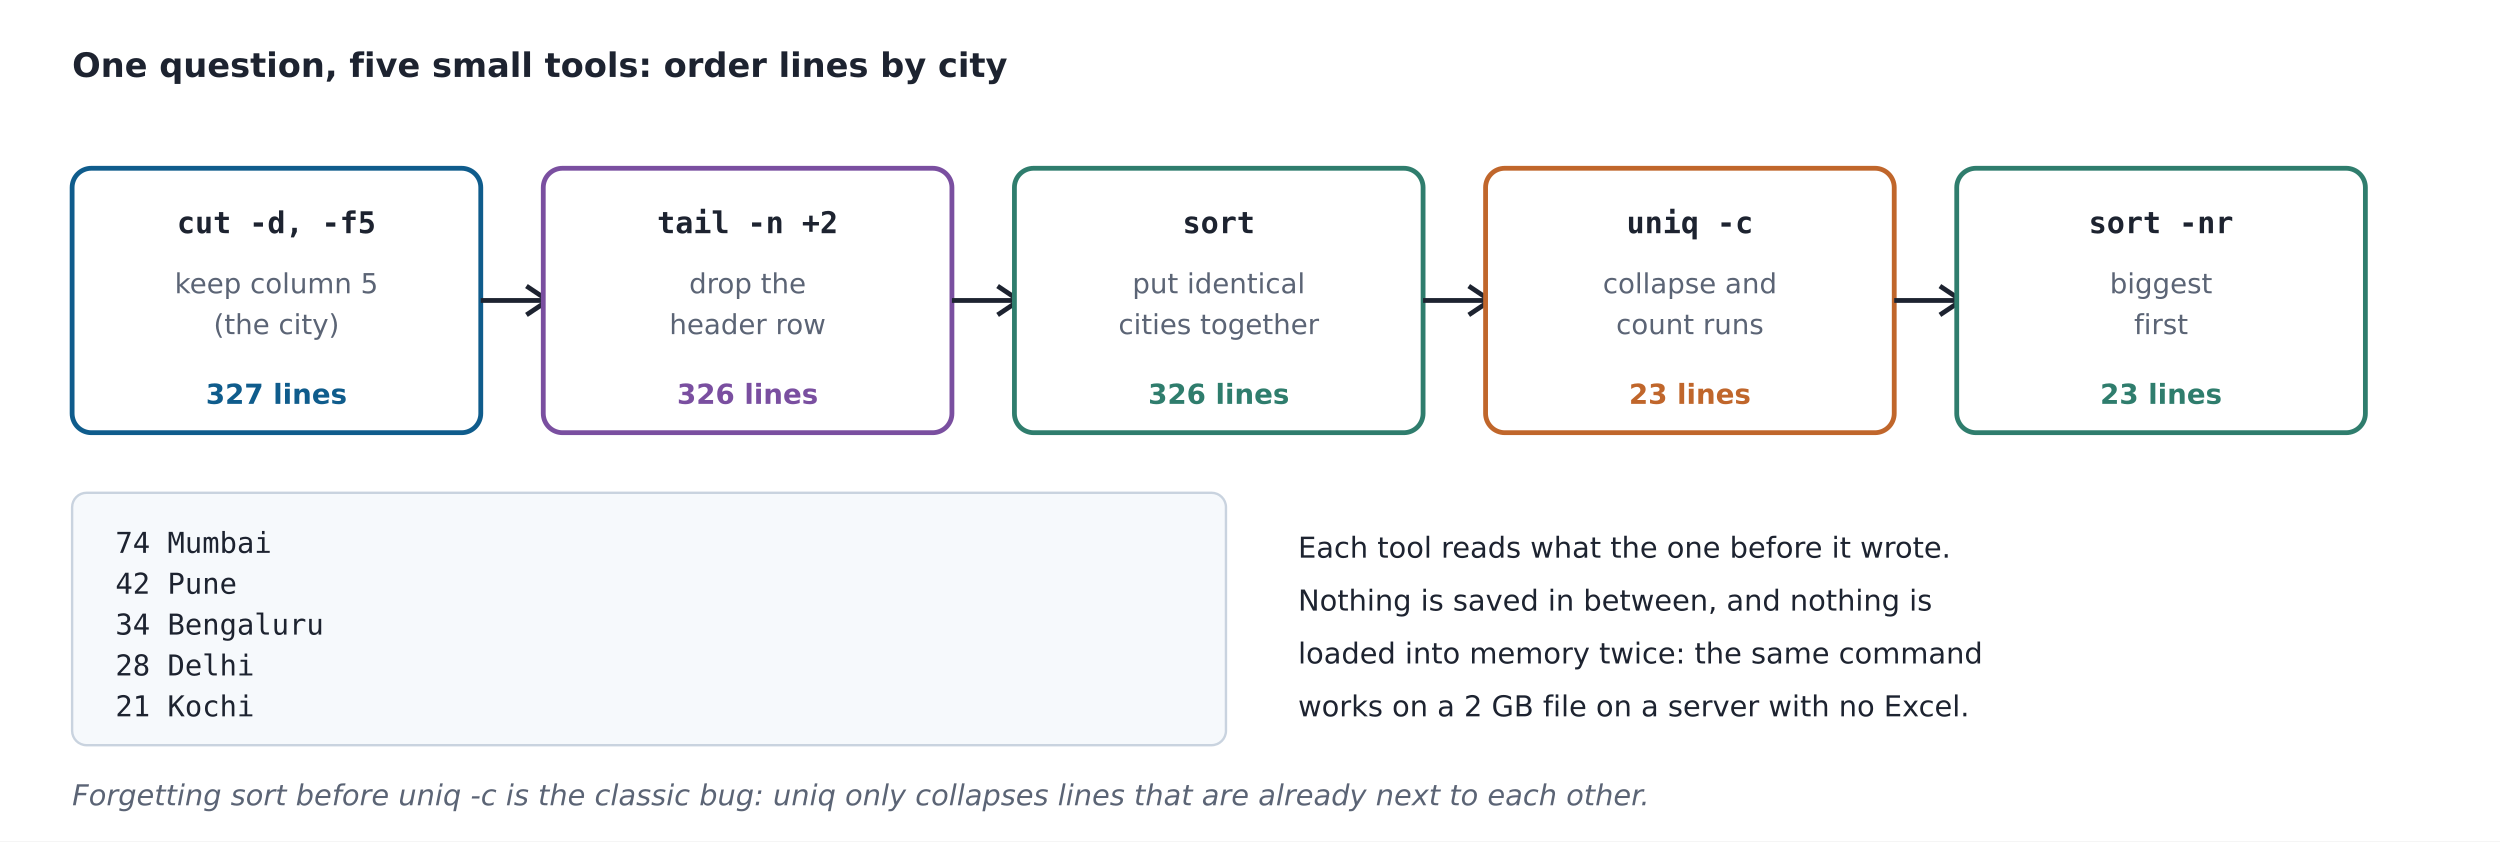
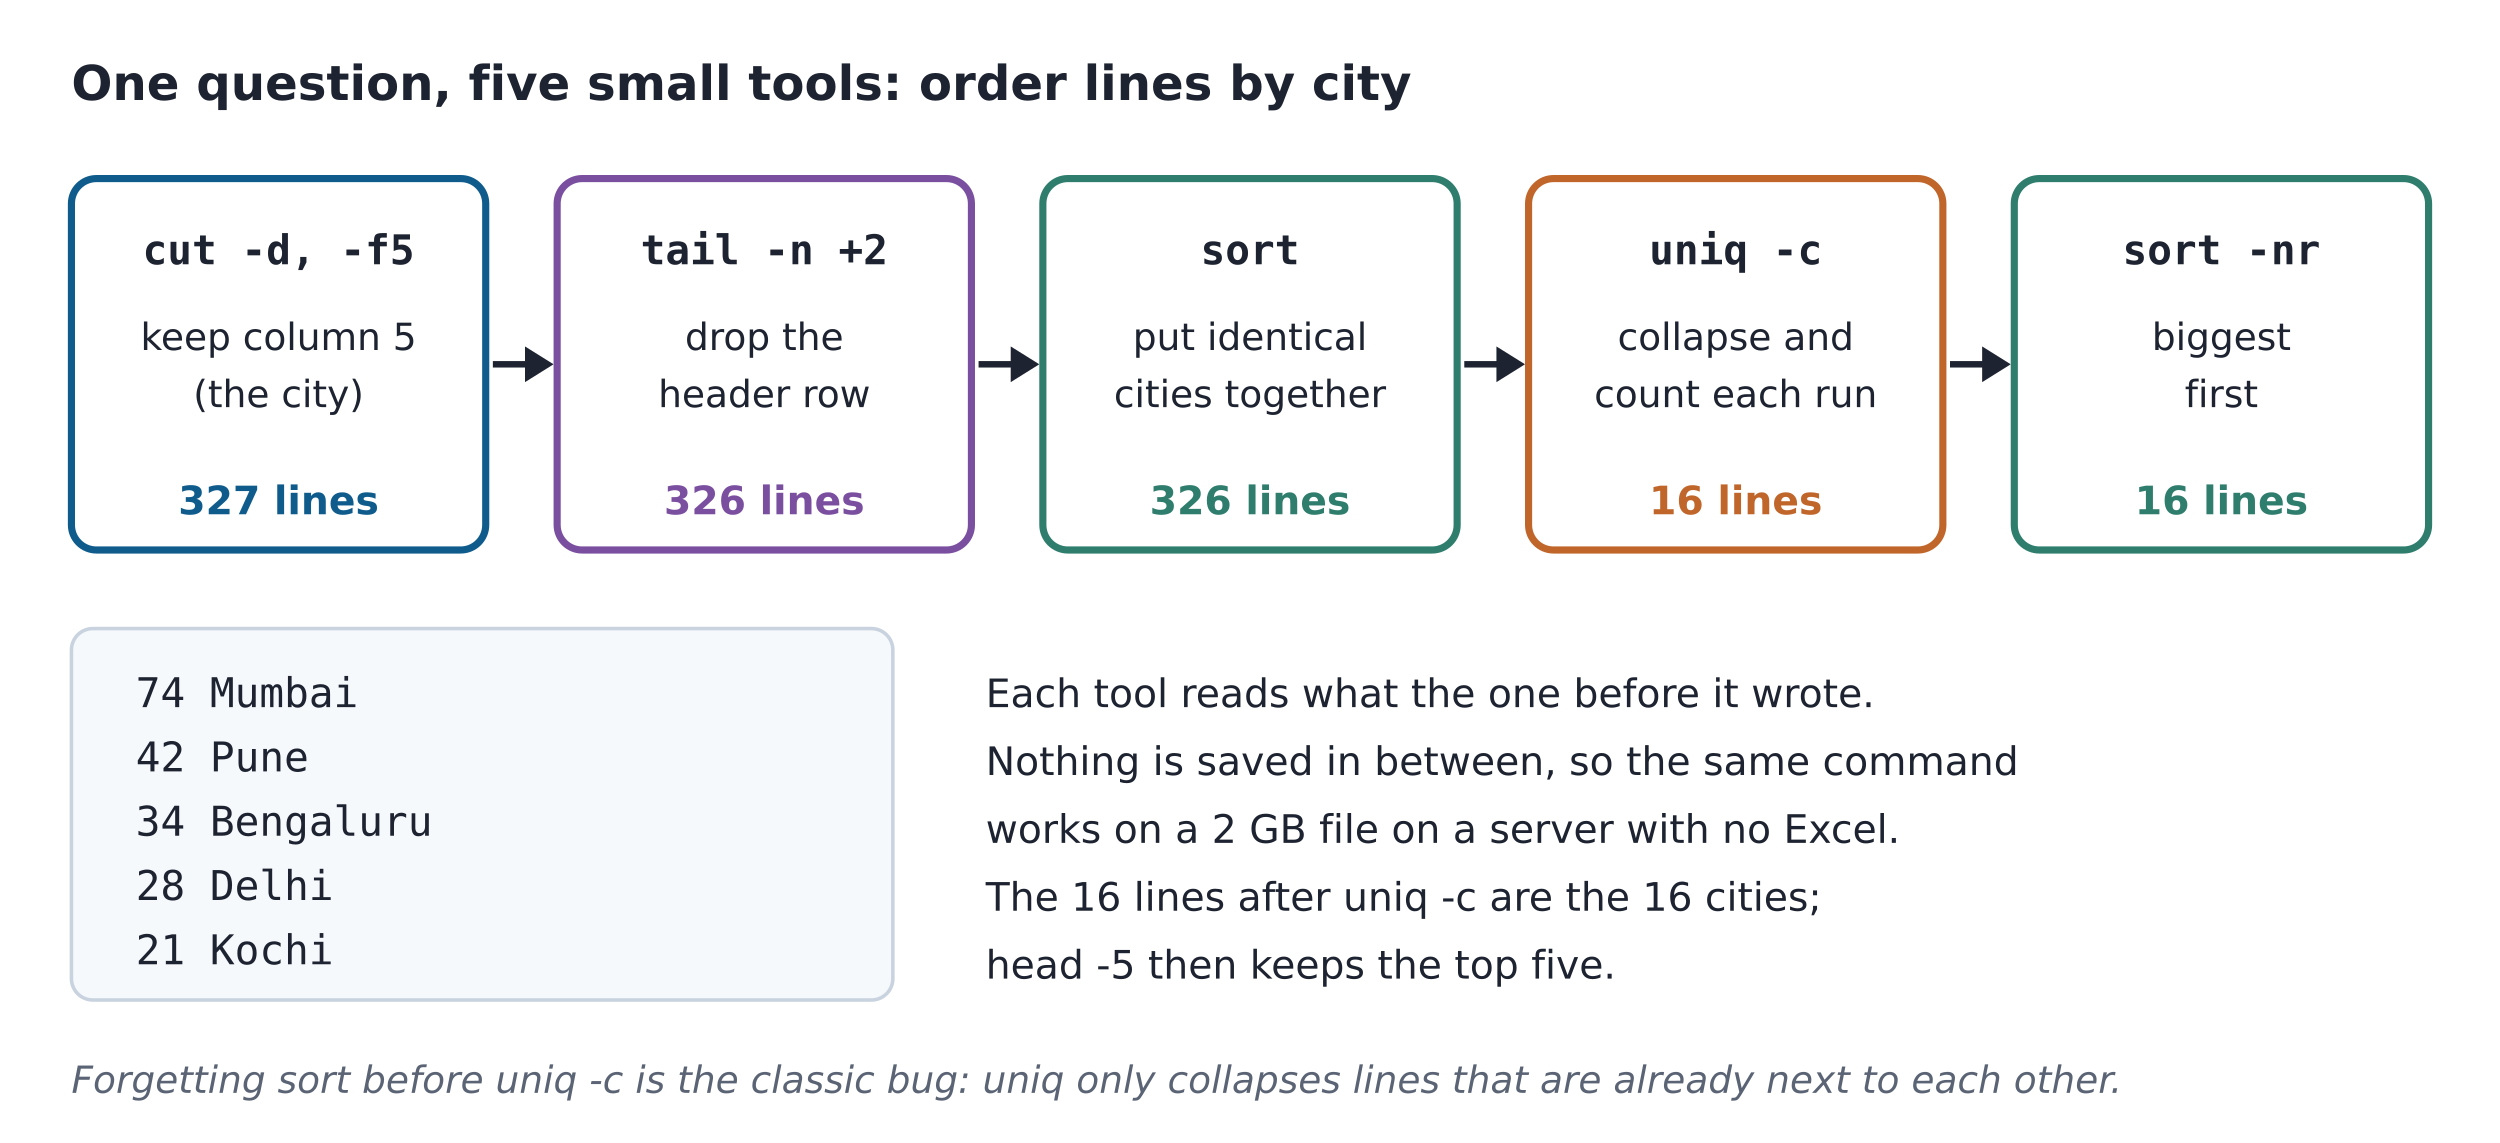
- <svg xmlns="http://www.w3.org/2000/svg" width="1040" height="350" viewBox="0 0 1040 350" font-family="DejaVu Sans, Arial, sans-serif">
-   <rect width="1040" height="350" fill="#ffffff" />
-   <text x="30" y="32" font-size="14" fill="#1d2330" font-weight="bold" text-anchor="start" font-family="Poppins, DejaVu Sans, sans-serif">One question, five small tools: order lines by city</text>
-   <rect x="30" y="70" width="170" height="110" rx="8" fill="#fff" stroke="#0f5c8c" stroke-width="2" />
-   <text x="115" y="97" font-size="12.5" fill="#1d2330" font-weight="bold" text-anchor="middle" font-family="DejaVu Sans Mono, monospace">cut -d, -f5</text>
-   <text x="115" y="122" font-size="11.5" fill="#5b6475" font-weight="normal" text-anchor="middle">keep column 5</text>
-   <text x="115" y="139" font-size="11.5" fill="#5b6475" font-weight="normal" text-anchor="middle">(the city)</text>
-   <text x="115" y="168" font-size="11.5" fill="#0f5c8c" font-weight="bold" text-anchor="middle">327 lines</text>
-   <path d="M200,125 H226" fill="none" stroke="#1d2330" stroke-width="2" stroke-linejoin="round" />
-   <path d="M219,119 L228,125 L219,131" fill="none" stroke="#1d2330" stroke-width="2" stroke-linejoin="round" />
-   <rect x="226" y="70" width="170" height="110" rx="8" fill="#fff" stroke="#7a4fa0" stroke-width="2" />
-   <text x="311" y="97" font-size="12.5" fill="#1d2330" font-weight="bold" text-anchor="middle" font-family="DejaVu Sans Mono, monospace">tail -n +2</text>
-   <text x="311" y="122" font-size="11.5" fill="#5b6475" font-weight="normal" text-anchor="middle">drop the</text>
-   <text x="311" y="139" font-size="11.5" fill="#5b6475" font-weight="normal" text-anchor="middle">header row</text>
-   <text x="311" y="168" font-size="11.5" fill="#7a4fa0" font-weight="bold" text-anchor="middle">326 lines</text>
-   <path d="M396,125 H422" fill="none" stroke="#1d2330" stroke-width="2" stroke-linejoin="round" />
-   <path d="M415,119 L424,125 L415,131" fill="none" stroke="#1d2330" stroke-width="2" stroke-linejoin="round" />
-   <rect x="422" y="70" width="170" height="110" rx="8" fill="#fff" stroke="#2f7d6d" stroke-width="2" />
-   <text x="507" y="97" font-size="12.5" fill="#1d2330" font-weight="bold" text-anchor="middle" font-family="DejaVu Sans Mono, monospace">sort</text>
-   <text x="507" y="122" font-size="11.5" fill="#5b6475" font-weight="normal" text-anchor="middle">put identical</text>
-   <text x="507" y="139" font-size="11.5" fill="#5b6475" font-weight="normal" text-anchor="middle">cities together</text>
-   <text x="507" y="168" font-size="11.5" fill="#2f7d6d" font-weight="bold" text-anchor="middle">326 lines</text>
-   <path d="M592,125 H618" fill="none" stroke="#1d2330" stroke-width="2" stroke-linejoin="round" />
-   <path d="M611,119 L620,125 L611,131" fill="none" stroke="#1d2330" stroke-width="2" stroke-linejoin="round" />
-   <rect x="618" y="70" width="170" height="110" rx="8" fill="#fff" stroke="#c0662b" stroke-width="2" />
-   <text x="703" y="97" font-size="12.5" fill="#1d2330" font-weight="bold" text-anchor="middle" font-family="DejaVu Sans Mono, monospace">uniq -c</text>
-   <text x="703" y="122" font-size="11.5" fill="#5b6475" font-weight="normal" text-anchor="middle">collapse and</text>
-   <text x="703" y="139" font-size="11.5" fill="#5b6475" font-weight="normal" text-anchor="middle">count runs</text>
-   <text x="703" y="168" font-size="11.5" fill="#c0662b" font-weight="bold" text-anchor="middle">23 lines</text>
-   <path d="M788,125 H814" fill="none" stroke="#1d2330" stroke-width="2" stroke-linejoin="round" />
-   <path d="M807,119 L816,125 L807,131" fill="none" stroke="#1d2330" stroke-width="2" stroke-linejoin="round" />
-   <rect x="814" y="70" width="170" height="110" rx="8" fill="#fff" stroke="#2f7d6d" stroke-width="2" />
-   <text x="899" y="97" font-size="12.5" fill="#1d2330" font-weight="bold" text-anchor="middle" font-family="DejaVu Sans Mono, monospace">sort -nr</text>
-   <text x="899" y="122" font-size="11.5" fill="#5b6475" font-weight="normal" text-anchor="middle">biggest</text>
-   <text x="899" y="139" font-size="11.5" fill="#5b6475" font-weight="normal" text-anchor="middle">first</text>
-   <text x="899" y="168" font-size="11.5" fill="#2f7d6d" font-weight="bold" text-anchor="middle">23 lines</text>
-   <rect x="30" y="205" width="480" height="105" rx="6" fill="#f6f9fc" stroke="#c9d3df" stroke-width="1" />
-   <text x="48" y="230" font-size="12" fill="#1d2330" font-weight="normal" text-anchor="start" font-family="DejaVu Sans Mono, monospace">     74 Mumbai</text>
-   <text x="48" y="247" font-size="12" fill="#1d2330" font-weight="normal" text-anchor="start" font-family="DejaVu Sans Mono, monospace">     42 Pune</text>
-   <text x="48" y="264" font-size="12" fill="#1d2330" font-weight="normal" text-anchor="start" font-family="DejaVu Sans Mono, monospace">     34 Bengaluru</text>
-   <text x="48" y="281" font-size="12" fill="#1d2330" font-weight="normal" text-anchor="start" font-family="DejaVu Sans Mono, monospace">     28 Delhi</text>
-   <text x="48" y="298" font-size="12" fill="#1d2330" font-weight="normal" text-anchor="start" font-family="DejaVu Sans Mono, monospace">     21 Kochi</text>
-   <text x="540" y="232" font-size="12" fill="#1d2330" font-weight="normal" text-anchor="start">Each tool reads what the one before it wrote.</text>
-   <text x="540" y="254" font-size="12" fill="#1d2330" font-weight="normal" text-anchor="start">Nothing is saved in between, and nothing is</text>
-   <text x="540" y="276" font-size="12" fill="#1d2330" font-weight="normal" text-anchor="start">loaded into memory twice: the same command</text>
-   <text x="540" y="298" font-size="12" fill="#1d2330" font-weight="normal" text-anchor="start">works on a 2 GB file on a server with no Excel.</text>
-   <text x="30" y="335" font-size="12" fill="#5b6475" font-weight="normal" text-anchor="start" font-style="italic">Forgetting sort before uniq -c is the classic bug: uniq only collapses lines that are already next to each other.</text>
+ <svg xmlns="http://www.w3.org/2000/svg" width="700" height="320" viewBox="0 0 700 320" font-family="DejaVu Sans, Arial, sans-serif">
+   <rect width="700" height="320" fill="#ffffff" />
+   <text x="20" y="28" font-size="13.5" fill="#1d2330" font-weight="bold" text-anchor="start" font-family="Poppins, DejaVu Sans, sans-serif">One question, five small tools: order lines by city</text>
+   <rect x="20" y="50" width="116" height="104" rx="7" fill="#fff" stroke="#0f5c8c" stroke-width="2" />
+   <text x="78.0" y="74" font-size="11.5" fill="#1d2330" font-weight="bold" text-anchor="middle" font-family="DejaVu Sans Mono, monospace">cut -d, -f5</text>
+   <text x="78.0" y="98" font-size="10.5" fill="#1d2330" font-weight="normal" text-anchor="middle">keep column 5</text>
+   <text x="78.0" y="114" font-size="10.5" fill="#1d2330" font-weight="normal" text-anchor="middle">(the city)</text>
+   <text x="78.0" y="144" font-size="11" fill="#0f5c8c" font-weight="bold" text-anchor="middle">327 lines</text>
+   <path d="M138,102 H148" fill="none" stroke="#1d2330" stroke-width="1.8" stroke-linejoin="round" />
+   <path d="M147,97 L155,102 L147,107 Z" fill="#1d2330" />
+   <rect x="156" y="50" width="116" height="104" rx="7" fill="#fff" stroke="#7a4fa0" stroke-width="2" />
+   <text x="214.0" y="74" font-size="11.5" fill="#1d2330" font-weight="bold" text-anchor="middle" font-family="DejaVu Sans Mono, monospace">tail -n +2</text>
+   <text x="214.0" y="98" font-size="10.5" fill="#1d2330" font-weight="normal" text-anchor="middle">drop the</text>
+   <text x="214.0" y="114" font-size="10.5" fill="#1d2330" font-weight="normal" text-anchor="middle">header row</text>
+   <text x="214.0" y="144" font-size="11" fill="#7a4fa0" font-weight="bold" text-anchor="middle">326 lines</text>
+   <path d="M274,102 H284" fill="none" stroke="#1d2330" stroke-width="1.8" stroke-linejoin="round" />
+   <path d="M283,97 L291,102 L283,107 Z" fill="#1d2330" />
+   <rect x="292" y="50" width="116" height="104" rx="7" fill="#fff" stroke="#2f7d6d" stroke-width="2" />
+   <text x="350.0" y="74" font-size="11.5" fill="#1d2330" font-weight="bold" text-anchor="middle" font-family="DejaVu Sans Mono, monospace">sort</text>
+   <text x="350.0" y="98" font-size="10.5" fill="#1d2330" font-weight="normal" text-anchor="middle">put identical</text>
+   <text x="350.0" y="114" font-size="10.5" fill="#1d2330" font-weight="normal" text-anchor="middle">cities together</text>
+   <text x="350.0" y="144" font-size="11" fill="#2f7d6d" font-weight="bold" text-anchor="middle">326 lines</text>
+   <path d="M410,102 H420" fill="none" stroke="#1d2330" stroke-width="1.8" stroke-linejoin="round" />
+   <path d="M419,97 L427,102 L419,107 Z" fill="#1d2330" />
+   <rect x="428" y="50" width="116" height="104" rx="7" fill="#fff" stroke="#c0662b" stroke-width="2" />
+   <text x="486.0" y="74" font-size="11.5" fill="#1d2330" font-weight="bold" text-anchor="middle" font-family="DejaVu Sans Mono, monospace">uniq -c</text>
+   <text x="486.0" y="98" font-size="10.5" fill="#1d2330" font-weight="normal" text-anchor="middle">collapse and</text>
+   <text x="486.0" y="114" font-size="10.5" fill="#1d2330" font-weight="normal" text-anchor="middle">count each run</text>
+   <text x="486.0" y="144" font-size="11" fill="#c0662b" font-weight="bold" text-anchor="middle">16 lines</text>
+   <path d="M546,102 H556" fill="none" stroke="#1d2330" stroke-width="1.8" stroke-linejoin="round" />
+   <path d="M555,97 L563,102 L555,107 Z" fill="#1d2330" />
+   <rect x="564" y="50" width="116" height="104" rx="7" fill="#fff" stroke="#2f7d6d" stroke-width="2" />
+   <text x="622.0" y="74" font-size="11.5" fill="#1d2330" font-weight="bold" text-anchor="middle" font-family="DejaVu Sans Mono, monospace">sort -nr</text>
+   <text x="622.0" y="98" font-size="10.5" fill="#1d2330" font-weight="normal" text-anchor="middle">biggest</text>
+   <text x="622.0" y="114" font-size="10.5" fill="#1d2330" font-weight="normal" text-anchor="middle">first</text>
+   <text x="622.0" y="144" font-size="11" fill="#2f7d6d" font-weight="bold" text-anchor="middle">16 lines</text>
+   <rect x="20" y="176" width="230" height="104" rx="6" fill="#f6f9fc" stroke="#c9d3df" stroke-width="1" />
+   <text x="38" y="198" font-size="11.5" fill="#1d2330" font-weight="normal" text-anchor="start" font-family="DejaVu Sans Mono, monospace">74 Mumbai</text>
+   <text x="38" y="216" font-size="11.5" fill="#1d2330" font-weight="normal" text-anchor="start" font-family="DejaVu Sans Mono, monospace">42 Pune</text>
+   <text x="38" y="234" font-size="11.5" fill="#1d2330" font-weight="normal" text-anchor="start" font-family="DejaVu Sans Mono, monospace">34 Bengaluru</text>
+   <text x="38" y="252" font-size="11.5" fill="#1d2330" font-weight="normal" text-anchor="start" font-family="DejaVu Sans Mono, monospace">28 Delhi</text>
+   <text x="38" y="270" font-size="11.5" fill="#1d2330" font-weight="normal" text-anchor="start" font-family="DejaVu Sans Mono, monospace">21 Kochi</text>
+   <text x="276" y="198" font-size="11" fill="#1d2330" font-weight="normal" text-anchor="start">Each tool reads what the one before it wrote.</text>
+   <text x="276" y="217" font-size="11" fill="#1d2330" font-weight="normal" text-anchor="start">Nothing is saved in between, so the same command</text>
+   <text x="276" y="236" font-size="11" fill="#1d2330" font-weight="normal" text-anchor="start">works on a 2 GB file on a server with no Excel.</text>
+   <text x="276" y="255" font-size="11" fill="#1d2330" font-weight="normal" text-anchor="start">The 16 lines after uniq -c are the 16 cities;</text>
+   <text x="276" y="274" font-size="11" fill="#1d2330" font-weight="normal" text-anchor="start">head -5 then keeps the top five.</text>
+   <text x="20" y="306" font-size="10.5" fill="#5b6475" font-weight="normal" text-anchor="start" font-style="italic">Forgetting sort before uniq -c is the classic bug: uniq only collapses lines that are already next to each other.</text>
</svg>
